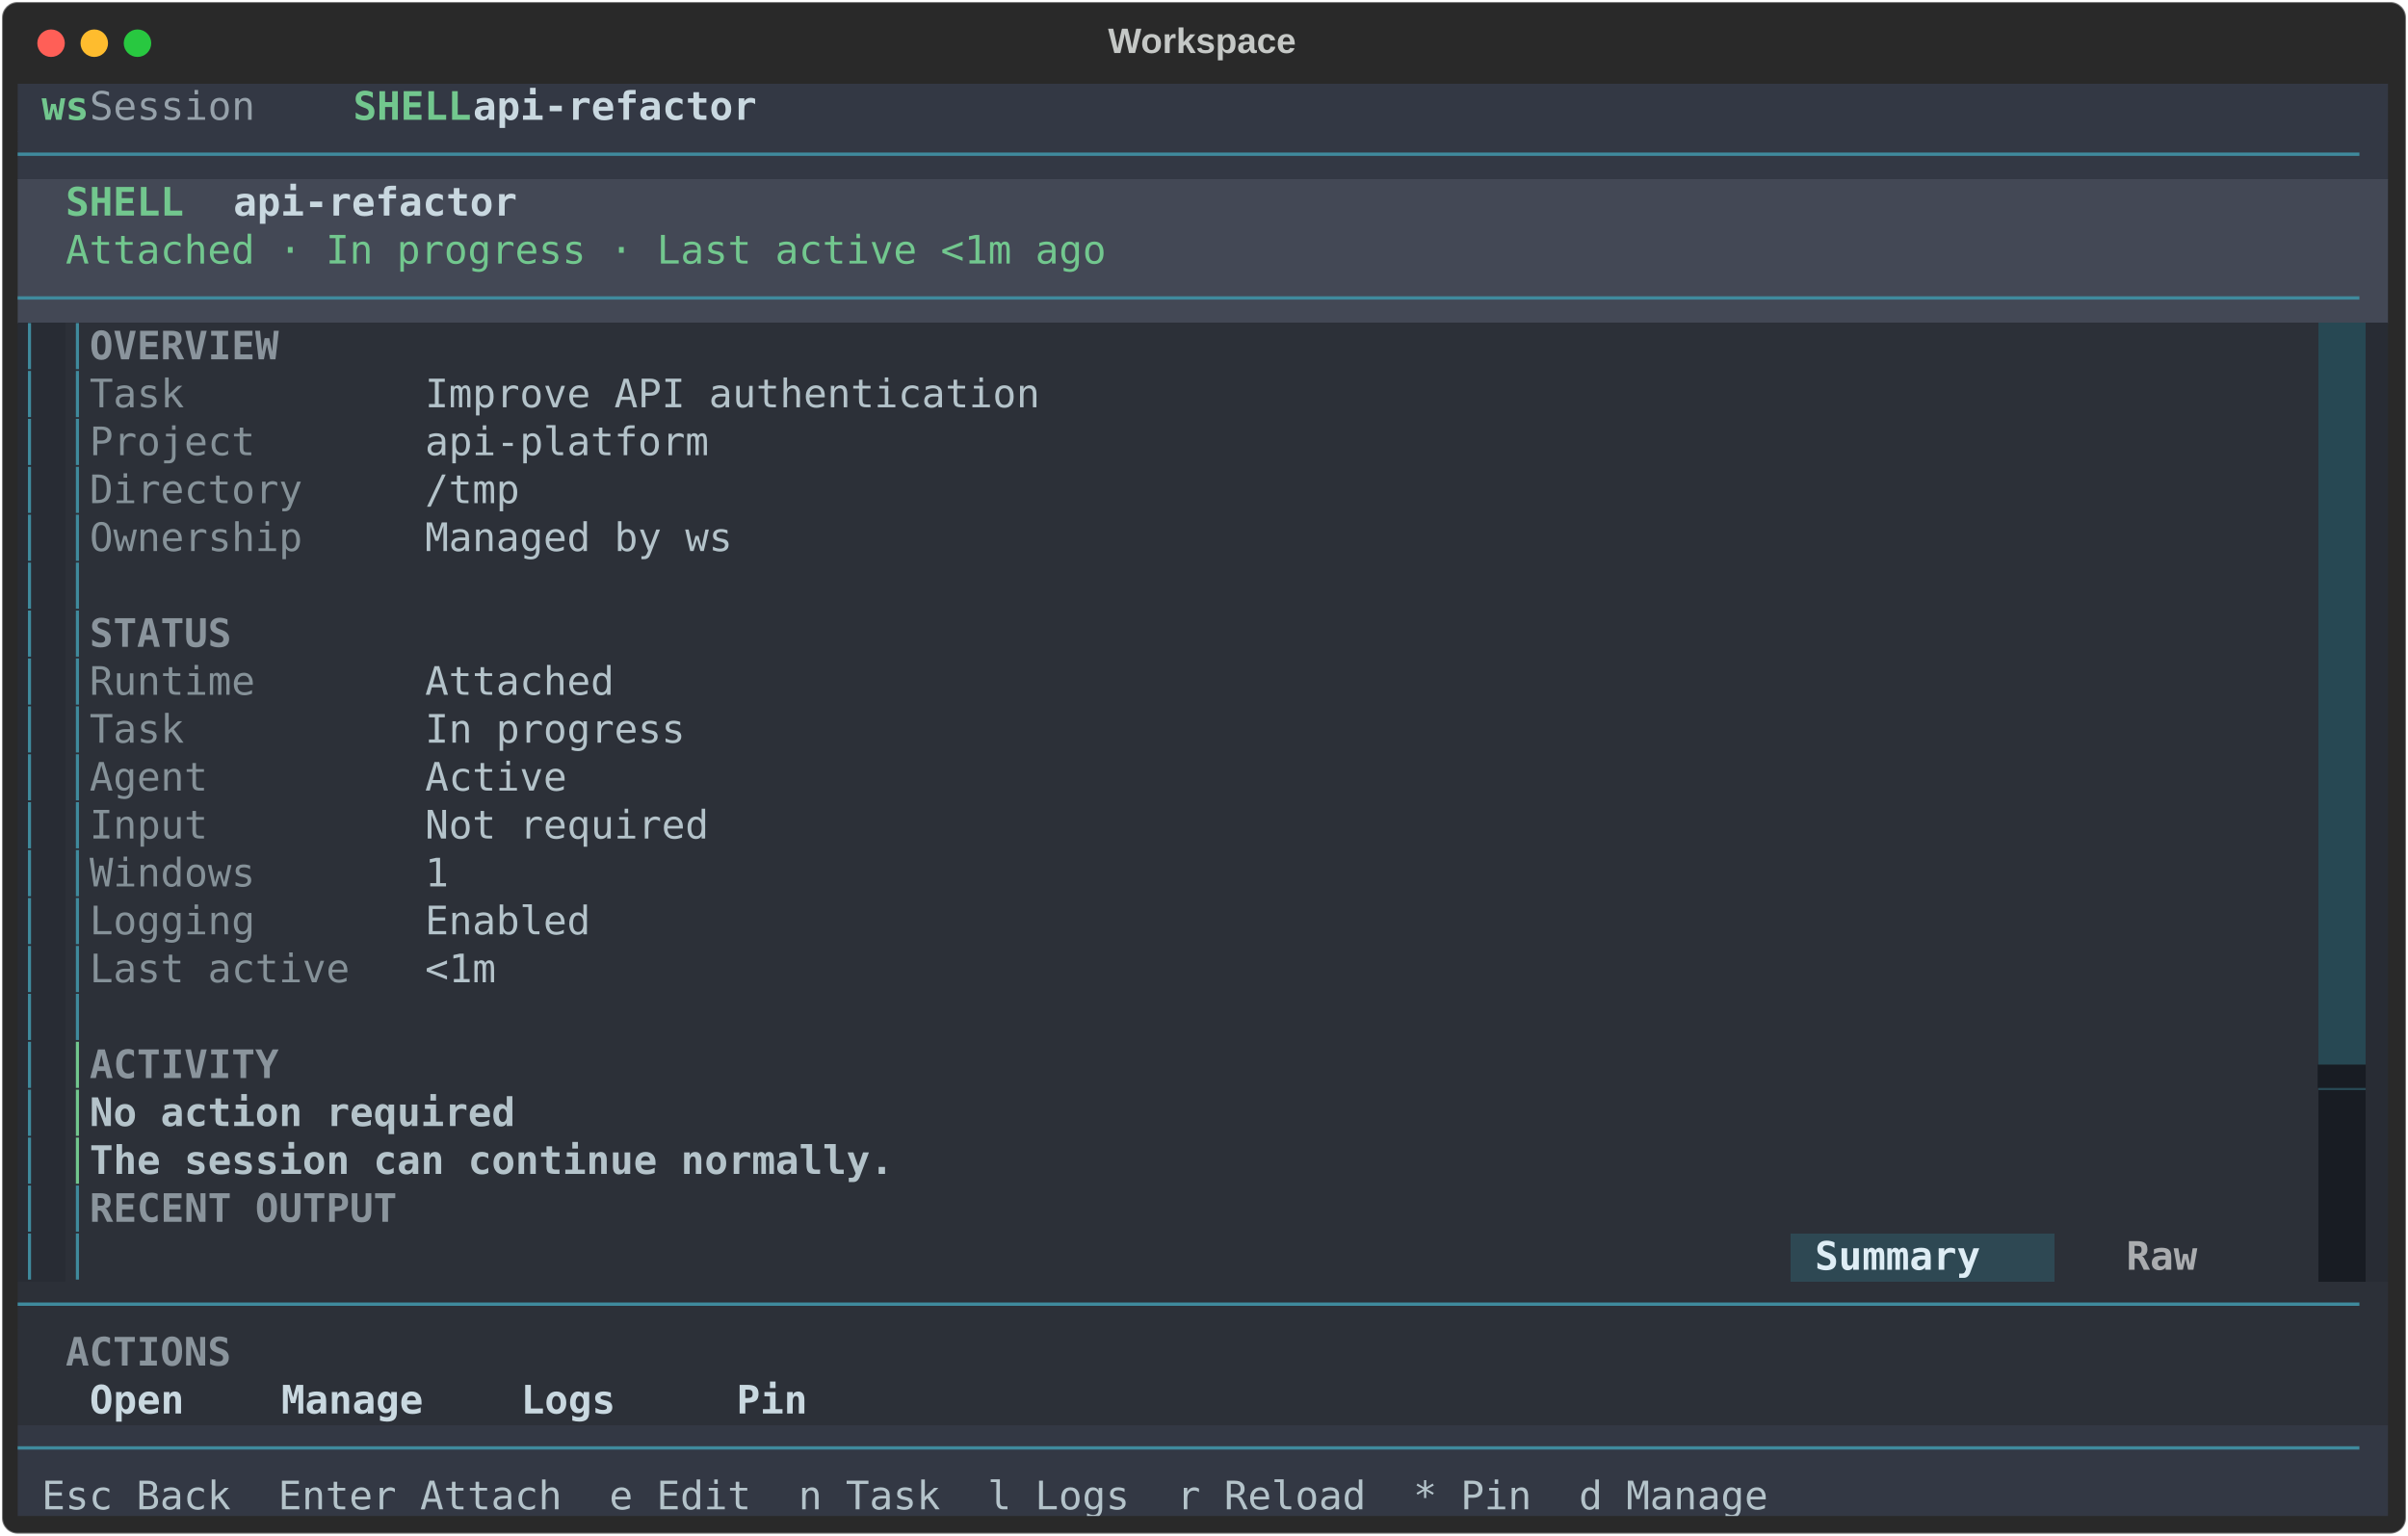
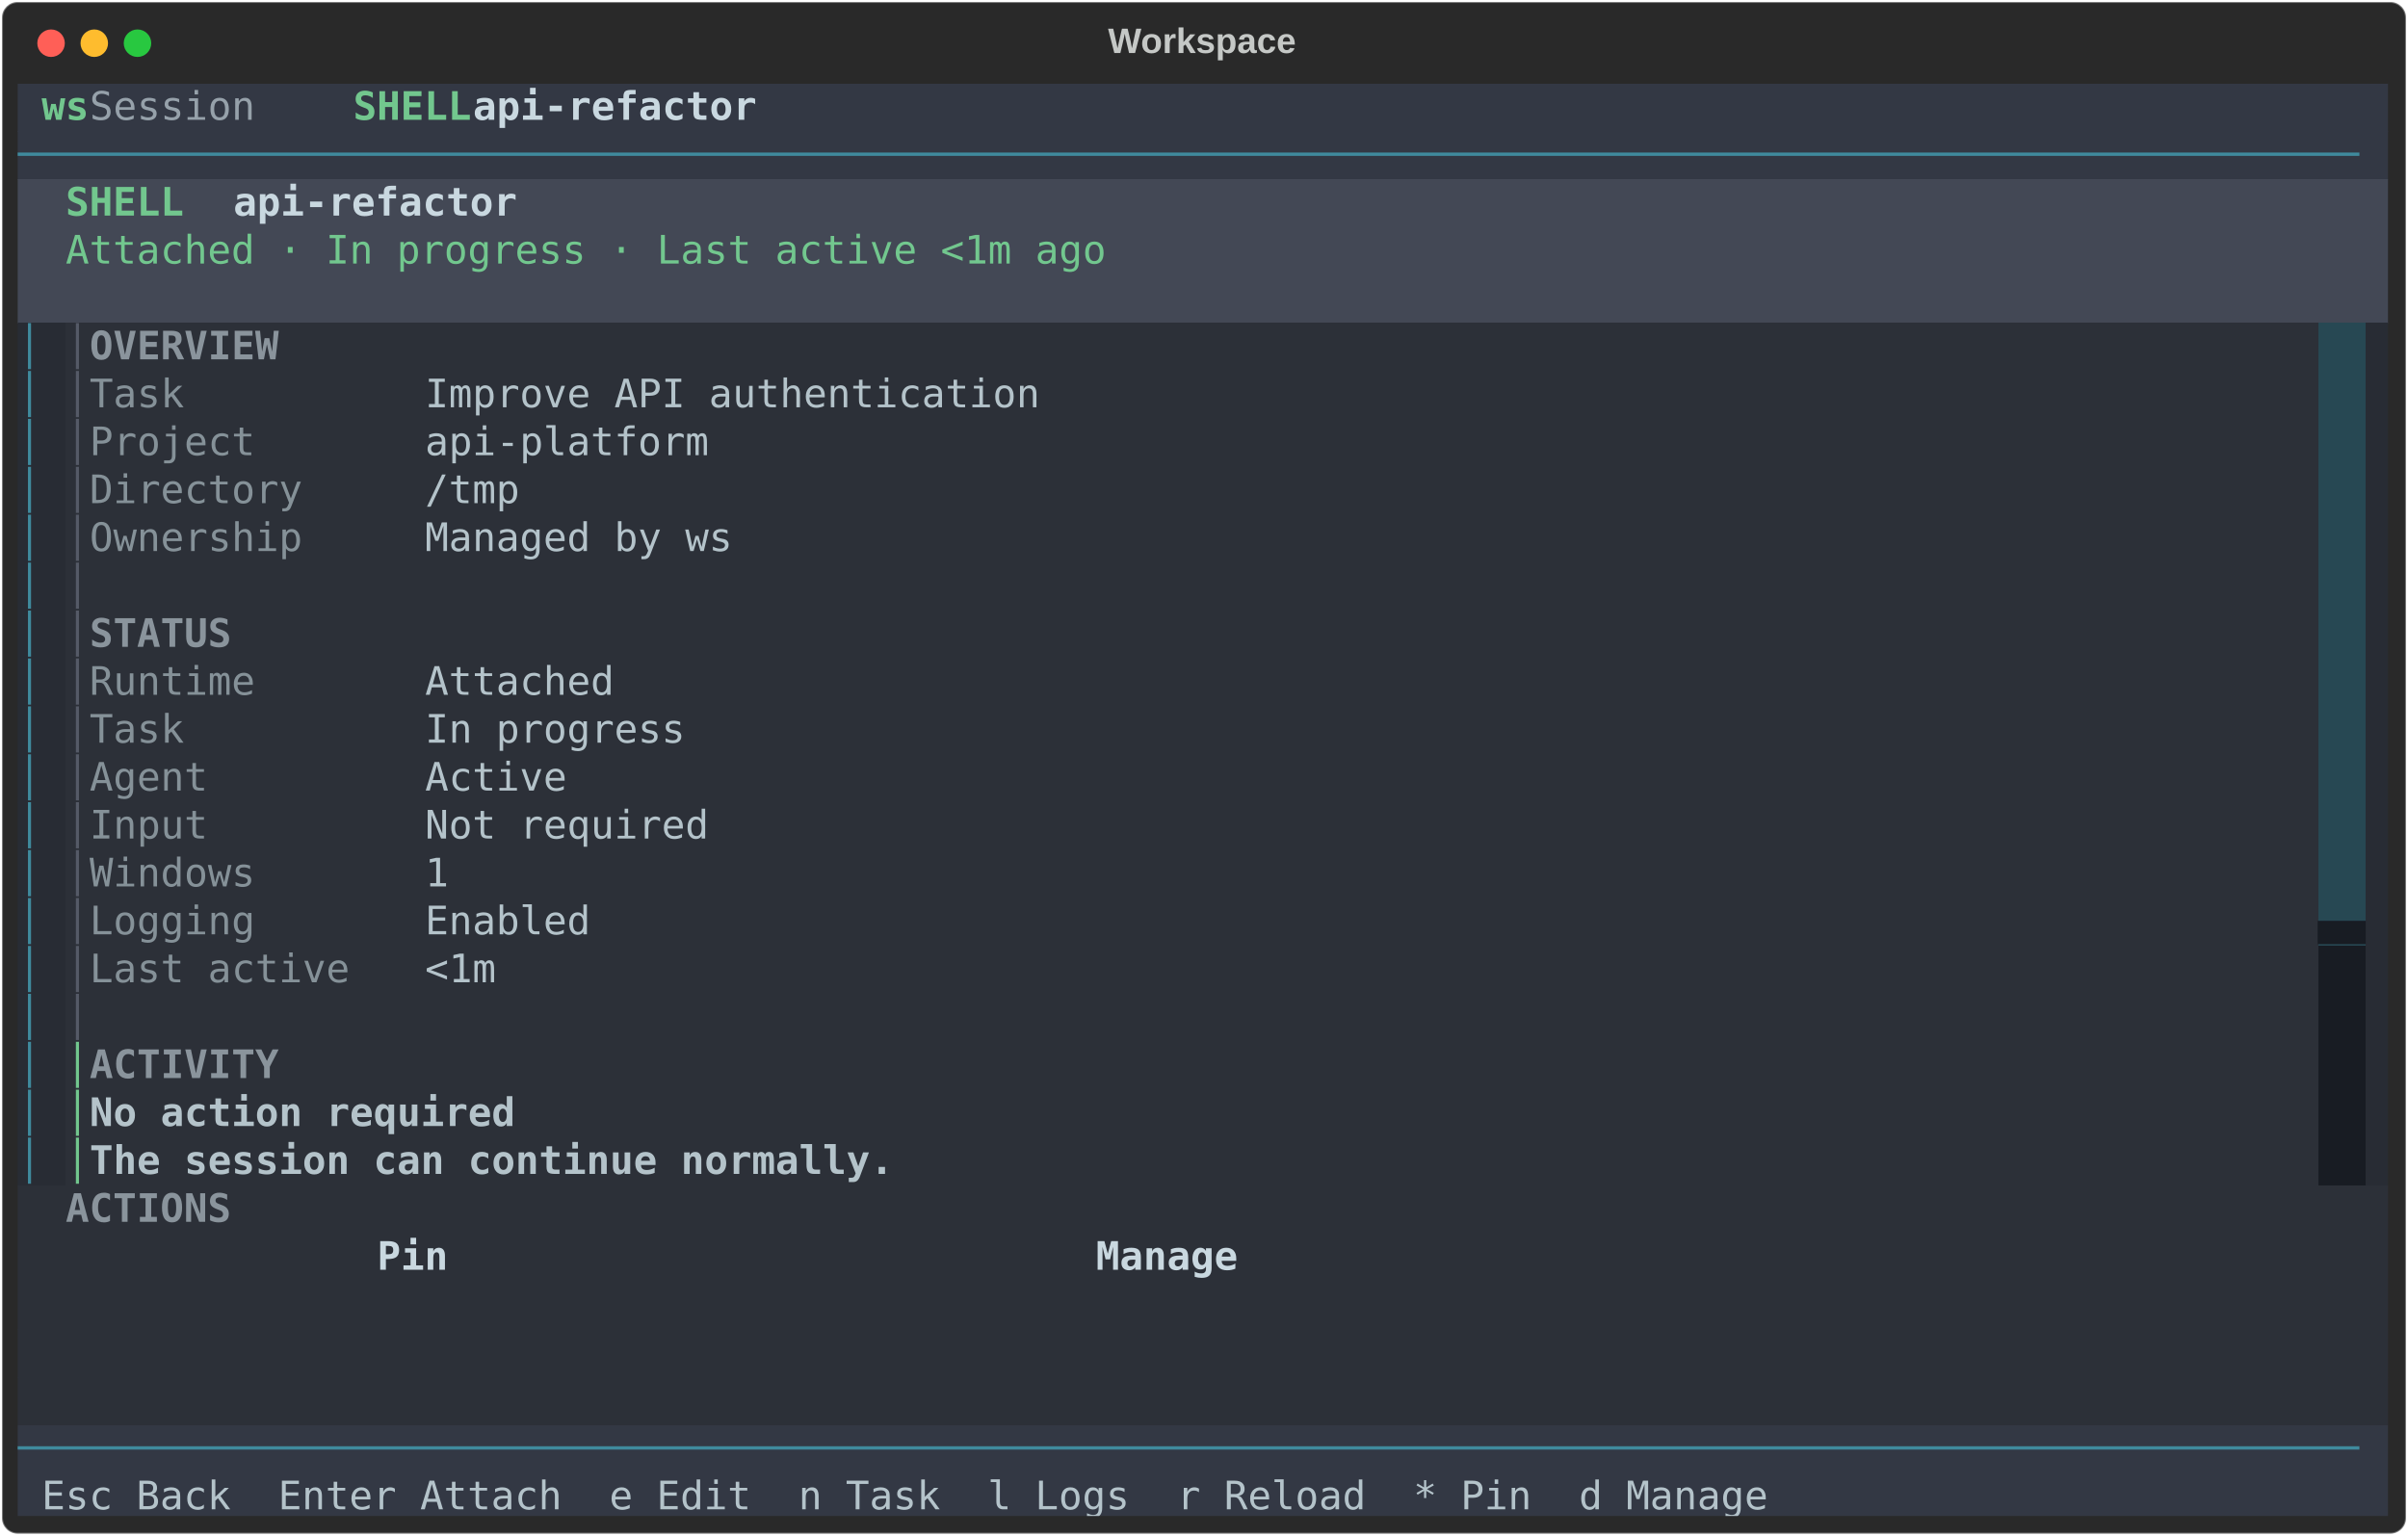
<svg xmlns="http://www.w3.org/2000/svg" class="rich-terminal" viewBox="0 0 1226 782.0">
  <style>

    @font-face {
        font-family: "Fira Code";
        src: local("FiraCode-Regular"),
                url("https://cdnjs.cloudflare.com/ajax/libs/firacode/6.2.0/woff2/FiraCode-Regular.woff2") format("woff2"),
                url("https://cdnjs.cloudflare.com/ajax/libs/firacode/6.2.0/woff/FiraCode-Regular.woff") format("woff");
        font-style: normal;
        font-weight: 400;
    }
    @font-face {
        font-family: "Fira Code";
        src: local("FiraCode-Bold"),
                url("https://cdnjs.cloudflare.com/ajax/libs/firacode/6.2.0/woff2/FiraCode-Bold.woff2") format("woff2"),
                url("https://cdnjs.cloudflare.com/ajax/libs/firacode/6.2.0/woff/FiraCode-Bold.woff") format("woff");
        font-style: bold;
        font-weight: 700;
    }

    .terminal-matrix {
        font-family: Fira Code, monospace;
        font-size: 20px;
        line-height: 24.4px;
        font-variant-east-asian: full-width;
    }

    .terminal-title {
        font-size: 18px;
        font-weight: bold;
        font-family: arial;
    }

    .terminal-r1 { fill: #c5c8c6 }
.terminal-r2 { fill: #72c78e;font-weight: bold }
.terminal-r3 { fill: #96a1aa }
.terminal-r4 { fill: #c9d8e0;font-weight: bold }
.terminal-r5 { fill: #3f8a9d }
.terminal-r6 { fill: #72c78e }
- .terminal-r7 { fill: #8a949c;font-weight: bold }
- .terminal-r8 { fill: #282c34 }
- .terminal-r9 { fill: #859198 }
- .terminal-r10 { fill: #b4c3ca }
- .terminal-r11 { fill: #181c23 }
- .terminal-r12 { fill: #b4c3ca;font-weight: bold }
- .terminal-r13 { fill: #c9d8e0 }
- .terminal-r14 { fill: #deedf5;font-weight: bold }
- .terminal-r15 { fill: #aaacaf;font-weight: bold }
+ .terminal-r7 { fill: #c9d8e0 }
+ .terminal-r8 { fill: #555a67 }
+ .terminal-r9 { fill: #8a949c;font-weight: bold }
+ .terminal-r10 { fill: #282c34 }
+ .terminal-r11 { fill: #859198 }
+ .terminal-r12 { fill: #b4c3ca }
+ .terminal-r13 { fill: #181c23 }
+ .terminal-r14 { fill: #b4c3ca;font-weight: bold }
    </style>
  <defs>
    <clipPath id="terminal-clip-terminal">
      <rect x="0" y="0" width="1206.8" height="731.0" />
    </clipPath>
    <clipPath id="terminal-line-0">
      <rect x="0" y="1.5" width="1207.8" height="24.65" />
    </clipPath>
    <clipPath id="terminal-line-1">
      <rect x="0" y="25.9" width="1207.8" height="24.65" />
    </clipPath>
    <clipPath id="terminal-line-2">
      <rect x="0" y="50.3" width="1207.8" height="24.65" />
    </clipPath>
    <clipPath id="terminal-line-3">
      <rect x="0" y="74.7" width="1207.8" height="24.65" />
    </clipPath>
    <clipPath id="terminal-line-4">
      <rect x="0" y="99.1" width="1207.8" height="24.65" />
    </clipPath>
    <clipPath id="terminal-line-5">
      <rect x="0" y="123.5" width="1207.8" height="24.65" />
    </clipPath>
    <clipPath id="terminal-line-6">
      <rect x="0" y="147.9" width="1207.8" height="24.65" />
    </clipPath>
    <clipPath id="terminal-line-7">
      <rect x="0" y="172.3" width="1207.8" height="24.65" />
    </clipPath>
    <clipPath id="terminal-line-8">
      <rect x="0" y="196.7" width="1207.8" height="24.65" />
    </clipPath>
    <clipPath id="terminal-line-9">
      <rect x="0" y="221.1" width="1207.8" height="24.65" />
    </clipPath>
    <clipPath id="terminal-line-10">
      <rect x="0" y="245.5" width="1207.8" height="24.65" />
    </clipPath>
    <clipPath id="terminal-line-11">
      <rect x="0" y="269.9" width="1207.8" height="24.65" />
    </clipPath>
    <clipPath id="terminal-line-12">
      <rect x="0" y="294.3" width="1207.8" height="24.65" />
    </clipPath>
    <clipPath id="terminal-line-13">
      <rect x="0" y="318.7" width="1207.8" height="24.65" />
    </clipPath>
    <clipPath id="terminal-line-14">
      <rect x="0" y="343.1" width="1207.8" height="24.65" />
    </clipPath>
    <clipPath id="terminal-line-15">
      <rect x="0" y="367.5" width="1207.8" height="24.65" />
    </clipPath>
    <clipPath id="terminal-line-16">
      <rect x="0" y="391.9" width="1207.8" height="24.65" />
    </clipPath>
    <clipPath id="terminal-line-17">
      <rect x="0" y="416.3" width="1207.8" height="24.65" />
    </clipPath>
    <clipPath id="terminal-line-18">
      <rect x="0" y="440.7" width="1207.8" height="24.65" />
    </clipPath>
    <clipPath id="terminal-line-19">
      <rect x="0" y="465.1" width="1207.8" height="24.65" />
    </clipPath>
    <clipPath id="terminal-line-20">
      <rect x="0" y="489.5" width="1207.8" height="24.65" />
    </clipPath>
    <clipPath id="terminal-line-21">
      <rect x="0" y="513.9" width="1207.8" height="24.65" />
    </clipPath>
    <clipPath id="terminal-line-22">
      <rect x="0" y="538.3" width="1207.8" height="24.65" />
    </clipPath>
    <clipPath id="terminal-line-23">
      <rect x="0" y="562.7" width="1207.8" height="24.65" />
    </clipPath>
    <clipPath id="terminal-line-24">
      <rect x="0" y="587.1" width="1207.8" height="24.65" />
    </clipPath>
    <clipPath id="terminal-line-25">
      <rect x="0" y="611.5" width="1207.8" height="24.65" />
    </clipPath>
    <clipPath id="terminal-line-26">
      <rect x="0" y="635.9" width="1207.8" height="24.65" />
    </clipPath>
    <clipPath id="terminal-line-27">
      <rect x="0" y="660.3" width="1207.8" height="24.65" />
    </clipPath>
    <clipPath id="terminal-line-28">
      <rect x="0" y="684.7" width="1207.8" height="24.65" />
    </clipPath>
  </defs>
  <rect fill="#292929" stroke="rgba(255,255,255,0.35)" stroke-width="1" x="1" y="1" width="1224" height="780" rx="8" />
  <text class="terminal-title" fill="#c5c8c6" text-anchor="middle" x="612" y="27">Workspace</text>
  <g transform="translate(26,22)">
    <circle cx="0" cy="0" r="7" fill="#ff5f57" />
    <circle cx="22" cy="0" r="7" fill="#febc2e" />
    <circle cx="44" cy="0" r="7" fill="#28c840" />
  </g>
  <g transform="translate(9, 41)" clip-path="url(#terminal-clip-terminal)">
    <rect fill="#333844" x="0" y="1.5" width="12.2" height="24.65" shape-rendering="crispEdges" />
    <rect fill="#333844" x="12.2" y="1.5" width="24.4" height="24.65" shape-rendering="crispEdges" />
    <rect fill="#333844" x="36.6" y="1.5" width="134.2" height="24.65" shape-rendering="crispEdges" />
    <rect fill="#333844" x="170.8" y="1.5" width="61" height="24.65" shape-rendering="crispEdges" />
    <rect fill="#333844" x="231.8" y="1.5" width="170.8" height="24.65" shape-rendering="crispEdges" />
    <rect fill="#333844" x="402.6" y="1.5" width="805.2" height="24.65" shape-rendering="crispEdges" />
    <rect fill="#333844" x="0" y="25.9" width="1207.8" height="24.65" shape-rendering="crispEdges" />
    <rect fill="#434855" x="0" y="50.3" width="24.4" height="24.65" shape-rendering="crispEdges" />
    <rect fill="#434855" x="24.4" y="50.3" width="85.4" height="24.65" shape-rendering="crispEdges" />
    <rect fill="#434855" x="109.8" y="50.3" width="146.4" height="24.65" shape-rendering="crispEdges" />
    <rect fill="#434855" x="256.2" y="50.3" width="951.6" height="24.65" shape-rendering="crispEdges" />
    <rect fill="#434855" x="0" y="74.7" width="24.4" height="24.65" shape-rendering="crispEdges" />
    <rect fill="#434855" x="24.4" y="74.7" width="536.8" height="24.65" shape-rendering="crispEdges" />
    <rect fill="#434855" x="561.2" y="74.7" width="646.6" height="24.65" shape-rendering="crispEdges" />
-     <rect fill="#434855" x="0" y="99.1" width="1207.8" height="24.65" shape-rendering="crispEdges" />
+     <rect fill="#434855" x="0" y="99.1" width="24.4" height="24.65" shape-rendering="crispEdges" />
+     <rect fill="#434855" x="24.4" y="99.1" width="1159" height="24.65" shape-rendering="crispEdges" />
+     <rect fill="#434855" x="1183.4" y="99.1" width="24.4" height="24.65" shape-rendering="crispEdges" />
    <rect fill="#282c34" x="0" y="123.5" width="12.2" height="24.65" shape-rendering="crispEdges" />
    <rect fill="#282c34" x="12.2" y="123.5" width="12.2" height="24.65" shape-rendering="crispEdges" />
    <rect fill="#2c3038" x="24.4" y="123.5" width="12.2" height="24.65" shape-rendering="crispEdges" />
    <rect fill="#2c3038" x="36.6" y="123.5" width="97.6" height="24.65" shape-rendering="crispEdges" />
    <rect fill="#2c3038" x="134.2" y="123.5" width="1037" height="24.65" shape-rendering="crispEdges" />
    <rect fill="#274853" x="1171.2" y="123.5" width="24.4" height="24.65" shape-rendering="crispEdges" />
    <rect fill="#282c34" x="1195.6" y="123.5" width="12.2" height="24.65" shape-rendering="crispEdges" />
    <rect fill="#282c34" x="0" y="147.9" width="12.2" height="24.65" shape-rendering="crispEdges" />
    <rect fill="#282c34" x="12.2" y="147.9" width="12.2" height="24.65" shape-rendering="crispEdges" />
    <rect fill="#2c3038" x="24.4" y="147.9" width="12.2" height="24.65" shape-rendering="crispEdges" />
    <rect fill="#2c3038" x="36.6" y="147.9" width="170.8" height="24.65" shape-rendering="crispEdges" />
    <rect fill="#2c3038" x="207.4" y="147.9" width="317.2" height="24.65" shape-rendering="crispEdges" />
    <rect fill="#2c3038" x="524.6" y="147.9" width="646.6" height="24.65" shape-rendering="crispEdges" />
    <rect fill="#274853" x="1171.2" y="147.9" width="24.4" height="24.65" shape-rendering="crispEdges" />
    <rect fill="#282c34" x="1195.6" y="147.9" width="12.2" height="24.65" shape-rendering="crispEdges" />
    <rect fill="#282c34" x="0" y="172.3" width="12.2" height="24.65" shape-rendering="crispEdges" />
    <rect fill="#282c34" x="12.2" y="172.3" width="12.2" height="24.65" shape-rendering="crispEdges" />
    <rect fill="#2c3038" x="24.4" y="172.3" width="12.2" height="24.65" shape-rendering="crispEdges" />
    <rect fill="#2c3038" x="36.6" y="172.3" width="170.8" height="24.65" shape-rendering="crispEdges" />
    <rect fill="#2c3038" x="207.4" y="172.3" width="146.4" height="24.65" shape-rendering="crispEdges" />
    <rect fill="#2c3038" x="353.8" y="172.3" width="817.4" height="24.65" shape-rendering="crispEdges" />
    <rect fill="#274853" x="1171.2" y="172.3" width="24.4" height="24.65" shape-rendering="crispEdges" />
    <rect fill="#282c34" x="1195.6" y="172.3" width="12.2" height="24.65" shape-rendering="crispEdges" />
    <rect fill="#282c34" x="0" y="196.7" width="12.2" height="24.65" shape-rendering="crispEdges" />
    <rect fill="#282c34" x="12.2" y="196.7" width="12.2" height="24.65" shape-rendering="crispEdges" />
    <rect fill="#2c3038" x="24.4" y="196.7" width="12.2" height="24.65" shape-rendering="crispEdges" />
    <rect fill="#2c3038" x="36.6" y="196.7" width="170.8" height="24.65" shape-rendering="crispEdges" />
    <rect fill="#2c3038" x="207.4" y="196.7" width="48.8" height="24.65" shape-rendering="crispEdges" />
    <rect fill="#2c3038" x="256.2" y="196.7" width="915" height="24.65" shape-rendering="crispEdges" />
    <rect fill="#274853" x="1171.2" y="196.7" width="24.4" height="24.65" shape-rendering="crispEdges" />
    <rect fill="#282c34" x="1195.6" y="196.7" width="12.2" height="24.65" shape-rendering="crispEdges" />
    <rect fill="#282c34" x="0" y="221.1" width="12.2" height="24.65" shape-rendering="crispEdges" />
    <rect fill="#282c34" x="12.2" y="221.1" width="12.2" height="24.65" shape-rendering="crispEdges" />
    <rect fill="#2c3038" x="24.4" y="221.1" width="12.2" height="24.65" shape-rendering="crispEdges" />
    <rect fill="#2c3038" x="36.6" y="221.1" width="170.8" height="24.65" shape-rendering="crispEdges" />
    <rect fill="#2c3038" x="207.4" y="221.1" width="158.6" height="24.65" shape-rendering="crispEdges" />
    <rect fill="#2c3038" x="366" y="221.1" width="805.2" height="24.65" shape-rendering="crispEdges" />
    <rect fill="#274853" x="1171.2" y="221.1" width="24.4" height="24.65" shape-rendering="crispEdges" />
    <rect fill="#282c34" x="1195.6" y="221.1" width="12.2" height="24.65" shape-rendering="crispEdges" />
    <rect fill="#282c34" x="0" y="245.5" width="12.2" height="24.65" shape-rendering="crispEdges" />
    <rect fill="#282c34" x="12.2" y="245.5" width="12.2" height="24.65" shape-rendering="crispEdges" />
    <rect fill="#2c3038" x="24.4" y="245.5" width="12.2" height="24.65" shape-rendering="crispEdges" />
    <rect fill="#2c3038" x="36.6" y="245.5" width="0" height="24.65" shape-rendering="crispEdges" />
    <rect fill="#2c3038" x="36.6" y="245.5" width="1134.6" height="24.65" shape-rendering="crispEdges" />
    <rect fill="#274853" x="1171.2" y="245.5" width="24.4" height="24.65" shape-rendering="crispEdges" />
    <rect fill="#282c34" x="1195.6" y="245.5" width="12.2" height="24.65" shape-rendering="crispEdges" />
    <rect fill="#282c34" x="0" y="269.9" width="12.2" height="24.65" shape-rendering="crispEdges" />
    <rect fill="#282c34" x="12.2" y="269.9" width="12.2" height="24.65" shape-rendering="crispEdges" />
    <rect fill="#2c3038" x="24.4" y="269.9" width="12.2" height="24.65" shape-rendering="crispEdges" />
    <rect fill="#2c3038" x="36.6" y="269.9" width="73.2" height="24.65" shape-rendering="crispEdges" />
    <rect fill="#2c3038" x="109.8" y="269.9" width="1061.4" height="24.65" shape-rendering="crispEdges" />
    <rect fill="#274853" x="1171.2" y="269.9" width="24.4" height="24.65" shape-rendering="crispEdges" />
    <rect fill="#282c34" x="1195.6" y="269.9" width="12.2" height="24.65" shape-rendering="crispEdges" />
    <rect fill="#282c34" x="0" y="294.3" width="12.2" height="24.65" shape-rendering="crispEdges" />
    <rect fill="#282c34" x="12.2" y="294.3" width="12.2" height="24.65" shape-rendering="crispEdges" />
    <rect fill="#2c3038" x="24.4" y="294.3" width="12.2" height="24.65" shape-rendering="crispEdges" />
    <rect fill="#2c3038" x="36.6" y="294.3" width="170.8" height="24.65" shape-rendering="crispEdges" />
    <rect fill="#2c3038" x="207.4" y="294.3" width="97.6" height="24.65" shape-rendering="crispEdges" />
    <rect fill="#2c3038" x="305" y="294.3" width="866.2" height="24.65" shape-rendering="crispEdges" />
    <rect fill="#274853" x="1171.2" y="294.3" width="24.4" height="24.65" shape-rendering="crispEdges" />
    <rect fill="#282c34" x="1195.6" y="294.3" width="12.2" height="24.65" shape-rendering="crispEdges" />
    <rect fill="#282c34" x="0" y="318.7" width="12.2" height="24.65" shape-rendering="crispEdges" />
    <rect fill="#282c34" x="12.2" y="318.7" width="12.2" height="24.65" shape-rendering="crispEdges" />
    <rect fill="#2c3038" x="24.4" y="318.7" width="12.2" height="24.65" shape-rendering="crispEdges" />
    <rect fill="#2c3038" x="36.6" y="318.7" width="170.8" height="24.65" shape-rendering="crispEdges" />
    <rect fill="#2c3038" x="207.4" y="318.7" width="134.2" height="24.65" shape-rendering="crispEdges" />
    <rect fill="#2c3038" x="341.6" y="318.7" width="829.6" height="24.65" shape-rendering="crispEdges" />
    <rect fill="#274853" x="1171.2" y="318.7" width="24.4" height="24.65" shape-rendering="crispEdges" />
    <rect fill="#282c34" x="1195.6" y="318.7" width="12.2" height="24.65" shape-rendering="crispEdges" />
    <rect fill="#282c34" x="0" y="343.1" width="12.2" height="24.65" shape-rendering="crispEdges" />
    <rect fill="#282c34" x="12.2" y="343.1" width="12.2" height="24.65" shape-rendering="crispEdges" />
    <rect fill="#2c3038" x="24.4" y="343.1" width="12.2" height="24.65" shape-rendering="crispEdges" />
    <rect fill="#2c3038" x="36.6" y="343.1" width="170.8" height="24.65" shape-rendering="crispEdges" />
    <rect fill="#2c3038" x="207.4" y="343.1" width="73.2" height="24.65" shape-rendering="crispEdges" />
    <rect fill="#2c3038" x="280.6" y="343.1" width="890.6" height="24.65" shape-rendering="crispEdges" />
    <rect fill="#274853" x="1171.2" y="343.1" width="24.4" height="24.65" shape-rendering="crispEdges" />
    <rect fill="#282c34" x="1195.6" y="343.1" width="12.2" height="24.65" shape-rendering="crispEdges" />
    <rect fill="#282c34" x="0" y="367.5" width="12.2" height="24.65" shape-rendering="crispEdges" />
    <rect fill="#282c34" x="12.2" y="367.5" width="12.2" height="24.65" shape-rendering="crispEdges" />
    <rect fill="#2c3038" x="24.4" y="367.5" width="12.2" height="24.65" shape-rendering="crispEdges" />
    <rect fill="#2c3038" x="36.6" y="367.5" width="170.8" height="24.65" shape-rendering="crispEdges" />
    <rect fill="#2c3038" x="207.4" y="367.5" width="146.4" height="24.65" shape-rendering="crispEdges" />
    <rect fill="#2c3038" x="353.8" y="367.5" width="817.4" height="24.65" shape-rendering="crispEdges" />
    <rect fill="#274853" x="1171.2" y="367.5" width="24.4" height="24.65" shape-rendering="crispEdges" />
    <rect fill="#282c34" x="1195.6" y="367.5" width="12.2" height="24.65" shape-rendering="crispEdges" />
    <rect fill="#282c34" x="0" y="391.9" width="12.2" height="24.65" shape-rendering="crispEdges" />
    <rect fill="#282c34" x="12.2" y="391.9" width="12.2" height="24.65" shape-rendering="crispEdges" />
    <rect fill="#2c3038" x="24.4" y="391.9" width="12.2" height="24.65" shape-rendering="crispEdges" />
    <rect fill="#2c3038" x="36.6" y="391.9" width="170.8" height="24.65" shape-rendering="crispEdges" />
    <rect fill="#2c3038" x="207.4" y="391.9" width="12.2" height="24.65" shape-rendering="crispEdges" />
    <rect fill="#2c3038" x="219.6" y="391.9" width="951.6" height="24.65" shape-rendering="crispEdges" />
    <rect fill="#274853" x="1171.2" y="391.9" width="24.4" height="24.65" shape-rendering="crispEdges" />
    <rect fill="#282c34" x="1195.6" y="391.9" width="12.2" height="24.65" shape-rendering="crispEdges" />
    <rect fill="#282c34" x="0" y="416.3" width="12.2" height="24.65" shape-rendering="crispEdges" />
    <rect fill="#282c34" x="12.2" y="416.3" width="12.2" height="24.65" shape-rendering="crispEdges" />
    <rect fill="#2c3038" x="24.4" y="416.3" width="12.2" height="24.65" shape-rendering="crispEdges" />
    <rect fill="#2c3038" x="36.6" y="416.3" width="170.8" height="24.65" shape-rendering="crispEdges" />
    <rect fill="#2c3038" x="207.4" y="416.3" width="85.4" height="24.65" shape-rendering="crispEdges" />
    <rect fill="#2c3038" x="292.8" y="416.3" width="878.4" height="24.65" shape-rendering="crispEdges" />
    <rect fill="#274853" x="1171.2" y="416.3" width="24.4" height="24.65" shape-rendering="crispEdges" />
    <rect fill="#282c34" x="1195.6" y="416.3" width="12.2" height="24.65" shape-rendering="crispEdges" />
    <rect fill="#282c34" x="0" y="440.7" width="12.2" height="24.65" shape-rendering="crispEdges" />
    <rect fill="#282c34" x="12.2" y="440.7" width="12.2" height="24.65" shape-rendering="crispEdges" />
    <rect fill="#2c3038" x="24.4" y="440.7" width="12.2" height="24.65" shape-rendering="crispEdges" />
    <rect fill="#2c3038" x="36.6" y="440.7" width="170.8" height="24.65" shape-rendering="crispEdges" />
    <rect fill="#2c3038" x="207.4" y="440.7" width="36.6" height="24.65" shape-rendering="crispEdges" />
    <rect fill="#2c3038" x="244" y="440.7" width="927.2" height="24.65" shape-rendering="crispEdges" />
-     <rect fill="#274853" x="1171.2" y="440.7" width="24.4" height="24.65" shape-rendering="crispEdges" />
+     <rect fill="#181c23" x="1171.2" y="440.7" width="24.4" height="24.65" shape-rendering="crispEdges" />
    <rect fill="#282c34" x="1195.6" y="440.7" width="12.2" height="24.65" shape-rendering="crispEdges" />
    <rect fill="#282c34" x="0" y="465.1" width="12.2" height="24.65" shape-rendering="crispEdges" />
    <rect fill="#282c34" x="12.2" y="465.1" width="12.2" height="24.65" shape-rendering="crispEdges" />
    <rect fill="#2c3038" x="24.4" y="465.1" width="12.2" height="24.65" shape-rendering="crispEdges" />
    <rect fill="#2c3038" x="36.6" y="465.1" width="0" height="24.65" shape-rendering="crispEdges" />
    <rect fill="#2c3038" x="36.6" y="465.1" width="1134.6" height="24.65" shape-rendering="crispEdges" />
-     <rect fill="#274853" x="1171.2" y="465.1" width="24.4" height="24.65" shape-rendering="crispEdges" />
+     <rect fill="#181c23" x="1171.2" y="465.1" width="24.4" height="24.65" shape-rendering="crispEdges" />
    <rect fill="#282c34" x="1195.6" y="465.1" width="12.2" height="24.65" shape-rendering="crispEdges" />
    <rect fill="#282c34" x="0" y="489.5" width="12.2" height="24.65" shape-rendering="crispEdges" />
    <rect fill="#282c34" x="12.2" y="489.5" width="12.2" height="24.65" shape-rendering="crispEdges" />
    <rect fill="#2c3038" x="24.4" y="489.5" width="12.2" height="24.65" shape-rendering="crispEdges" />
    <rect fill="#2c3038" x="36.6" y="489.5" width="97.6" height="24.65" shape-rendering="crispEdges" />
    <rect fill="#2c3038" x="134.2" y="489.5" width="1037" height="24.65" shape-rendering="crispEdges" />
-     <rect fill="#274853" x="1171.2" y="489.5" width="24.4" height="24.65" shape-rendering="crispEdges" />
+     <rect fill="#181c23" x="1171.2" y="489.5" width="24.4" height="24.65" shape-rendering="crispEdges" />
    <rect fill="#282c34" x="1195.6" y="489.5" width="12.2" height="24.65" shape-rendering="crispEdges" />
    <rect fill="#282c34" x="0" y="513.9" width="12.2" height="24.65" shape-rendering="crispEdges" />
    <rect fill="#282c34" x="12.2" y="513.9" width="12.2" height="24.65" shape-rendering="crispEdges" />
    <rect fill="#2c3038" x="24.4" y="513.9" width="12.2" height="24.65" shape-rendering="crispEdges" />
    <rect fill="#2c3038" x="36.6" y="513.9" width="219.6" height="24.65" shape-rendering="crispEdges" />
    <rect fill="#2c3038" x="256.2" y="513.9" width="915" height="24.65" shape-rendering="crispEdges" />
    <rect fill="#181c23" x="1171.2" y="513.9" width="24.4" height="24.65" shape-rendering="crispEdges" />
    <rect fill="#282c34" x="1195.6" y="513.9" width="12.2" height="24.65" shape-rendering="crispEdges" />
    <rect fill="#282c34" x="0" y="538.3" width="12.2" height="24.65" shape-rendering="crispEdges" />
    <rect fill="#282c34" x="12.2" y="538.3" width="12.2" height="24.65" shape-rendering="crispEdges" />
    <rect fill="#2c3038" x="24.4" y="538.3" width="12.2" height="24.65" shape-rendering="crispEdges" />
    <rect fill="#2c3038" x="36.6" y="538.3" width="414.8" height="24.65" shape-rendering="crispEdges" />
    <rect fill="#2c3038" x="451.4" y="538.3" width="719.8" height="24.65" shape-rendering="crispEdges" />
    <rect fill="#181c23" x="1171.2" y="538.3" width="24.4" height="24.65" shape-rendering="crispEdges" />
    <rect fill="#282c34" x="1195.6" y="538.3" width="12.2" height="24.65" shape-rendering="crispEdges" />
-     <rect fill="#282c34" x="0" y="562.7" width="12.2" height="24.65" shape-rendering="crispEdges" />
-     <rect fill="#282c34" x="12.2" y="562.7" width="12.2" height="24.65" shape-rendering="crispEdges" />
-     <rect fill="#2c3038" x="24.4" y="562.7" width="12.2" height="24.65" shape-rendering="crispEdges" />
-     <rect fill="#2c3038" x="36.6" y="562.7" width="158.6" height="24.65" shape-rendering="crispEdges" />
-     <rect fill="#2c3038" x="195.2" y="562.7" width="976" height="24.65" shape-rendering="crispEdges" />
-     <rect fill="#181c23" x="1171.2" y="562.7" width="24.4" height="24.65" shape-rendering="crispEdges" />
-     <rect fill="#282c34" x="1195.6" y="562.7" width="12.2" height="24.65" shape-rendering="crispEdges" />
-     <rect fill="#282c34" x="0" y="587.1" width="12.2" height="24.65" shape-rendering="crispEdges" />
-     <rect fill="#282c34" x="12.2" y="587.1" width="12.2" height="24.65" shape-rendering="crispEdges" />
-     <rect fill="#2c3038" x="24.4" y="587.1" width="12.2" height="24.65" shape-rendering="crispEdges" />
-     <rect fill="#2c3038" x="36.6" y="587.1" width="866.2" height="24.65" shape-rendering="crispEdges" />
-     <rect fill="#2e4853" x="902.8" y="587.1" width="12.2" height="24.65" shape-rendering="crispEdges" />
-     <rect fill="#2e4853" x="915" y="587.1" width="109.8" height="24.65" shape-rendering="crispEdges" />
-     <rect fill="#2e4853" x="1024.8" y="587.1" width="12.2" height="24.65" shape-rendering="crispEdges" />
-     <rect fill="#2c3038" x="1037" y="587.1" width="36.6" height="24.65" shape-rendering="crispEdges" />
-     <rect fill="#2c3038" x="1073.6" y="587.1" width="61" height="24.65" shape-rendering="crispEdges" />
-     <rect fill="#2c3038" x="1134.6" y="587.1" width="36.6" height="24.65" shape-rendering="crispEdges" />
-     <rect fill="#181c23" x="1171.2" y="587.1" width="24.4" height="24.65" shape-rendering="crispEdges" />
-     <rect fill="#282c34" x="1195.6" y="587.1" width="12.2" height="24.65" shape-rendering="crispEdges" />
+     <rect fill="#2c3038" x="0" y="562.7" width="24.4" height="24.65" shape-rendering="crispEdges" />
+     <rect fill="#2c3038" x="24.4" y="562.7" width="85.4" height="24.65" shape-rendering="crispEdges" />
+     <rect fill="#2c3038" x="109.8" y="562.7" width="1098" height="24.65" shape-rendering="crispEdges" />
+     <rect fill="#2c3038" x="0" y="587.1" width="183" height="24.65" shape-rendering="crispEdges" />
+     <rect fill="#2c3038" x="183" y="587.1" width="61" height="24.65" shape-rendering="crispEdges" />
+     <rect fill="#2c3038" x="244" y="587.1" width="305" height="24.65" shape-rendering="crispEdges" />
+     <rect fill="#2c3038" x="549" y="587.1" width="97.6" height="24.65" shape-rendering="crispEdges" />
+     <rect fill="#2c3038" x="646.6" y="587.1" width="561.2" height="24.65" shape-rendering="crispEdges" />
    <rect fill="#2c3038" x="0" y="611.5" width="1207.8" height="24.65" shape-rendering="crispEdges" />
-     <rect fill="#2c3038" x="0" y="635.9" width="24.4" height="24.65" shape-rendering="crispEdges" />
-     <rect fill="#2c3038" x="24.4" y="635.9" width="85.4" height="24.65" shape-rendering="crispEdges" />
-     <rect fill="#2c3038" x="109.8" y="635.9" width="1098" height="24.65" shape-rendering="crispEdges" />
-     <rect fill="#2c3038" x="0" y="660.3" width="36.6" height="24.65" shape-rendering="crispEdges" />
-     <rect fill="#2c3038" x="36.6" y="660.3" width="73.2" height="24.65" shape-rendering="crispEdges" />
-     <rect fill="#2c3038" x="109.8" y="660.3" width="24.4" height="24.65" shape-rendering="crispEdges" />
-     <rect fill="#2c3038" x="134.2" y="660.3" width="97.6" height="24.65" shape-rendering="crispEdges" />
-     <rect fill="#2c3038" x="231.8" y="660.3" width="24.4" height="24.65" shape-rendering="crispEdges" />
-     <rect fill="#2c3038" x="256.2" y="660.3" width="73.2" height="24.65" shape-rendering="crispEdges" />
-     <rect fill="#2c3038" x="329.4" y="660.3" width="36.6" height="24.65" shape-rendering="crispEdges" />
-     <rect fill="#2c3038" x="366" y="660.3" width="61" height="24.65" shape-rendering="crispEdges" />
-     <rect fill="#2c3038" x="427" y="660.3" width="780.8" height="24.65" shape-rendering="crispEdges" />
+     <rect fill="#2c3038" x="0" y="635.9" width="1207.8" height="24.65" shape-rendering="crispEdges" />
+     <rect fill="#2c3038" x="0" y="660.3" width="1207.8" height="24.65" shape-rendering="crispEdges" />
    <rect fill="#333844" x="0" y="684.7" width="1207.8" height="24.65" shape-rendering="crispEdges" />
    <rect fill="#333844" x="0" y="709.1" width="12.2" height="24.65" shape-rendering="crispEdges" />
    <rect fill="#333844" x="12.2" y="709.1" width="890.6" height="24.65" shape-rendering="crispEdges" />
    <rect fill="#333844" x="902.8" y="709.1" width="292.8" height="24.65" shape-rendering="crispEdges" />
    <rect fill="#333844" x="1195.6" y="709.1" width="12.2" height="24.65" shape-rendering="crispEdges" />
    <g class="terminal-matrix">
      <text class="terminal-r2" x="12.2" y="20" textLength="24.4" clip-path="url(#terminal-line-0)">ws</text>
      <text class="terminal-r3" x="36.6" y="20" textLength="134.2" clip-path="url(#terminal-line-0)">  Session  </text>
      <text class="terminal-r2" x="170.8" y="20" textLength="61" clip-path="url(#terminal-line-0)">SHELL</text>
      <text class="terminal-r4" x="231.8" y="20" textLength="170.8" clip-path="url(#terminal-line-0)">  api-refactor</text>
      <text class="terminal-r1" x="1207.8" y="20" textLength="12.2" clip-path="url(#terminal-line-0)">
</text>
      <text class="terminal-r5" x="0" y="44.4" textLength="1207.8" clip-path="url(#terminal-line-1)">───────────────────────────────────────────────────────────────────────────────────────────────────</text>
      <text class="terminal-r1" x="1207.8" y="44.4" textLength="12.2" clip-path="url(#terminal-line-1)">
</text>
      <text class="terminal-r2" x="24.4" y="68.8" textLength="85.4" clip-path="url(#terminal-line-2)">SHELL  </text>
      <text class="terminal-r4" x="109.8" y="68.8" textLength="146.4" clip-path="url(#terminal-line-2)">api-refactor</text>
      <text class="terminal-r1" x="1207.8" y="68.8" textLength="12.2" clip-path="url(#terminal-line-2)">
</text>
      <text class="terminal-r6" x="24.4" y="93.2" textLength="536.8" clip-path="url(#terminal-line-3)">Attached · In progress · Last active &lt;1m ago</text>
      <text class="terminal-r1" x="1207.8" y="93.2" textLength="12.2" clip-path="url(#terminal-line-3)">
</text>
-       <text class="terminal-r5" x="0" y="117.6" textLength="1207.8" clip-path="url(#terminal-line-4)">───────────────────────────────────────────────────────────────────────────────────────────────────</text>
      <text class="terminal-r1" x="1207.8" y="117.6" textLength="12.2" clip-path="url(#terminal-line-4)">
</text>
      <text class="terminal-r5" x="0" y="142" textLength="12.2" clip-path="url(#terminal-line-5)">│</text>
-       <text class="terminal-r5" x="24.4" y="142" textLength="12.2" clip-path="url(#terminal-line-5)">│</text>
-       <text class="terminal-r7" x="36.6" y="142" textLength="97.6" clip-path="url(#terminal-line-5)">OVERVIEW</text>
+       <text class="terminal-r8" x="24.4" y="142" textLength="12.2" clip-path="url(#terminal-line-5)">│</text>
+       <text class="terminal-r9" x="36.6" y="142" textLength="97.6" clip-path="url(#terminal-line-5)">OVERVIEW</text>
      <text class="terminal-r1" x="1207.8" y="142" textLength="12.2" clip-path="url(#terminal-line-5)">
</text>
      <text class="terminal-r5" x="0" y="166.4" textLength="12.2" clip-path="url(#terminal-line-6)">│</text>
-       <text class="terminal-r5" x="24.4" y="166.4" textLength="12.2" clip-path="url(#terminal-line-6)">│</text>
-       <text class="terminal-r9" x="36.6" y="166.4" textLength="170.8" clip-path="url(#terminal-line-6)">Task          </text>
-       <text class="terminal-r10" x="207.4" y="166.4" textLength="317.2" clip-path="url(#terminal-line-6)">Improve API authentication</text>
+       <text class="terminal-r8" x="24.4" y="166.4" textLength="12.2" clip-path="url(#terminal-line-6)">│</text>
+       <text class="terminal-r11" x="36.6" y="166.4" textLength="170.8" clip-path="url(#terminal-line-6)">Task          </text>
+       <text class="terminal-r12" x="207.4" y="166.4" textLength="317.2" clip-path="url(#terminal-line-6)">Improve API authentication</text>
      <text class="terminal-r1" x="1207.8" y="166.4" textLength="12.2" clip-path="url(#terminal-line-6)">
</text>
      <text class="terminal-r5" x="0" y="190.8" textLength="12.2" clip-path="url(#terminal-line-7)">│</text>
-       <text class="terminal-r5" x="24.4" y="190.8" textLength="12.2" clip-path="url(#terminal-line-7)">│</text>
-       <text class="terminal-r9" x="36.6" y="190.8" textLength="170.8" clip-path="url(#terminal-line-7)">Project       </text>
-       <text class="terminal-r10" x="207.4" y="190.8" textLength="146.4" clip-path="url(#terminal-line-7)">api-platform</text>
+       <text class="terminal-r8" x="24.4" y="190.8" textLength="12.2" clip-path="url(#terminal-line-7)">│</text>
+       <text class="terminal-r11" x="36.6" y="190.8" textLength="170.8" clip-path="url(#terminal-line-7)">Project       </text>
+       <text class="terminal-r12" x="207.4" y="190.8" textLength="146.4" clip-path="url(#terminal-line-7)">api-platform</text>
      <text class="terminal-r1" x="1207.8" y="190.8" textLength="12.2" clip-path="url(#terminal-line-7)">
</text>
      <text class="terminal-r5" x="0" y="215.2" textLength="12.2" clip-path="url(#terminal-line-8)">│</text>
-       <text class="terminal-r5" x="24.4" y="215.2" textLength="12.2" clip-path="url(#terminal-line-8)">│</text>
-       <text class="terminal-r9" x="36.6" y="215.2" textLength="170.8" clip-path="url(#terminal-line-8)">Directory     </text>
-       <text class="terminal-r10" x="207.4" y="215.2" textLength="48.8" clip-path="url(#terminal-line-8)">/tmp</text>
+       <text class="terminal-r8" x="24.4" y="215.2" textLength="12.2" clip-path="url(#terminal-line-8)">│</text>
+       <text class="terminal-r11" x="36.6" y="215.2" textLength="170.8" clip-path="url(#terminal-line-8)">Directory     </text>
+       <text class="terminal-r12" x="207.4" y="215.2" textLength="48.8" clip-path="url(#terminal-line-8)">/tmp</text>
      <text class="terminal-r1" x="1207.8" y="215.2" textLength="12.2" clip-path="url(#terminal-line-8)">
</text>
      <text class="terminal-r5" x="0" y="239.6" textLength="12.2" clip-path="url(#terminal-line-9)">│</text>
-       <text class="terminal-r5" x="24.4" y="239.6" textLength="12.2" clip-path="url(#terminal-line-9)">│</text>
-       <text class="terminal-r9" x="36.6" y="239.6" textLength="170.8" clip-path="url(#terminal-line-9)">Ownership     </text>
-       <text class="terminal-r10" x="207.4" y="239.6" textLength="158.6" clip-path="url(#terminal-line-9)">Managed by ws</text>
+       <text class="terminal-r8" x="24.4" y="239.6" textLength="12.2" clip-path="url(#terminal-line-9)">│</text>
+       <text class="terminal-r11" x="36.6" y="239.6" textLength="170.8" clip-path="url(#terminal-line-9)">Ownership     </text>
+       <text class="terminal-r12" x="207.4" y="239.6" textLength="158.6" clip-path="url(#terminal-line-9)">Managed by ws</text>
      <text class="terminal-r1" x="1207.8" y="239.6" textLength="12.2" clip-path="url(#terminal-line-9)">
</text>
      <text class="terminal-r5" x="0" y="264" textLength="12.2" clip-path="url(#terminal-line-10)">│</text>
-       <text class="terminal-r5" x="24.4" y="264" textLength="12.2" clip-path="url(#terminal-line-10)">│</text>
+       <text class="terminal-r8" x="24.4" y="264" textLength="12.2" clip-path="url(#terminal-line-10)">│</text>
      <text class="terminal-r1" x="1207.8" y="264" textLength="12.2" clip-path="url(#terminal-line-10)">
</text>
      <text class="terminal-r5" x="0" y="288.4" textLength="12.2" clip-path="url(#terminal-line-11)">│</text>
-       <text class="terminal-r5" x="24.4" y="288.4" textLength="12.2" clip-path="url(#terminal-line-11)">│</text>
-       <text class="terminal-r7" x="36.6" y="288.4" textLength="73.2" clip-path="url(#terminal-line-11)">STATUS</text>
+       <text class="terminal-r8" x="24.4" y="288.4" textLength="12.2" clip-path="url(#terminal-line-11)">│</text>
+       <text class="terminal-r9" x="36.6" y="288.4" textLength="73.2" clip-path="url(#terminal-line-11)">STATUS</text>
      <text class="terminal-r1" x="1207.8" y="288.4" textLength="12.2" clip-path="url(#terminal-line-11)">
</text>
      <text class="terminal-r5" x="0" y="312.8" textLength="12.2" clip-path="url(#terminal-line-12)">│</text>
-       <text class="terminal-r5" x="24.4" y="312.8" textLength="12.2" clip-path="url(#terminal-line-12)">│</text>
-       <text class="terminal-r9" x="36.6" y="312.8" textLength="170.8" clip-path="url(#terminal-line-12)">Runtime       </text>
-       <text class="terminal-r10" x="207.4" y="312.8" textLength="97.6" clip-path="url(#terminal-line-12)">Attached</text>
+       <text class="terminal-r8" x="24.4" y="312.8" textLength="12.2" clip-path="url(#terminal-line-12)">│</text>
+       <text class="terminal-r11" x="36.6" y="312.8" textLength="170.8" clip-path="url(#terminal-line-12)">Runtime       </text>
+       <text class="terminal-r12" x="207.4" y="312.8" textLength="97.6" clip-path="url(#terminal-line-12)">Attached</text>
      <text class="terminal-r1" x="1207.8" y="312.8" textLength="12.2" clip-path="url(#terminal-line-12)">
</text>
      <text class="terminal-r5" x="0" y="337.2" textLength="12.2" clip-path="url(#terminal-line-13)">│</text>
-       <text class="terminal-r5" x="24.4" y="337.2" textLength="12.2" clip-path="url(#terminal-line-13)">│</text>
-       <text class="terminal-r9" x="36.6" y="337.2" textLength="170.8" clip-path="url(#terminal-line-13)">Task          </text>
-       <text class="terminal-r10" x="207.4" y="337.2" textLength="134.2" clip-path="url(#terminal-line-13)">In progress</text>
+       <text class="terminal-r8" x="24.4" y="337.2" textLength="12.2" clip-path="url(#terminal-line-13)">│</text>
+       <text class="terminal-r11" x="36.6" y="337.2" textLength="170.8" clip-path="url(#terminal-line-13)">Task          </text>
+       <text class="terminal-r12" x="207.4" y="337.2" textLength="134.2" clip-path="url(#terminal-line-13)">In progress</text>
      <text class="terminal-r1" x="1207.8" y="337.2" textLength="12.2" clip-path="url(#terminal-line-13)">
</text>
      <text class="terminal-r5" x="0" y="361.6" textLength="12.2" clip-path="url(#terminal-line-14)">│</text>
-       <text class="terminal-r5" x="24.4" y="361.6" textLength="12.2" clip-path="url(#terminal-line-14)">│</text>
-       <text class="terminal-r9" x="36.6" y="361.6" textLength="170.8" clip-path="url(#terminal-line-14)">Agent         </text>
-       <text class="terminal-r10" x="207.4" y="361.6" textLength="73.2" clip-path="url(#terminal-line-14)">Active</text>
+       <text class="terminal-r8" x="24.4" y="361.6" textLength="12.2" clip-path="url(#terminal-line-14)">│</text>
+       <text class="terminal-r11" x="36.6" y="361.6" textLength="170.8" clip-path="url(#terminal-line-14)">Agent         </text>
+       <text class="terminal-r12" x="207.4" y="361.6" textLength="73.2" clip-path="url(#terminal-line-14)">Active</text>
      <text class="terminal-r1" x="1207.8" y="361.6" textLength="12.2" clip-path="url(#terminal-line-14)">
</text>
      <text class="terminal-r5" x="0" y="386" textLength="12.2" clip-path="url(#terminal-line-15)">│</text>
-       <text class="terminal-r5" x="24.4" y="386" textLength="12.2" clip-path="url(#terminal-line-15)">│</text>
-       <text class="terminal-r9" x="36.6" y="386" textLength="170.8" clip-path="url(#terminal-line-15)">Input         </text>
-       <text class="terminal-r10" x="207.4" y="386" textLength="146.4" clip-path="url(#terminal-line-15)">Not required</text>
+       <text class="terminal-r8" x="24.4" y="386" textLength="12.2" clip-path="url(#terminal-line-15)">│</text>
+       <text class="terminal-r11" x="36.6" y="386" textLength="170.8" clip-path="url(#terminal-line-15)">Input         </text>
+       <text class="terminal-r12" x="207.4" y="386" textLength="146.4" clip-path="url(#terminal-line-15)">Not required</text>
      <text class="terminal-r1" x="1207.8" y="386" textLength="12.2" clip-path="url(#terminal-line-15)">
</text>
      <text class="terminal-r5" x="0" y="410.4" textLength="12.2" clip-path="url(#terminal-line-16)">│</text>
-       <text class="terminal-r5" x="24.4" y="410.4" textLength="12.2" clip-path="url(#terminal-line-16)">│</text>
-       <text class="terminal-r9" x="36.6" y="410.4" textLength="170.8" clip-path="url(#terminal-line-16)">Windows       </text>
-       <text class="terminal-r10" x="207.4" y="410.4" textLength="12.2" clip-path="url(#terminal-line-16)">1</text>
+       <text class="terminal-r8" x="24.4" y="410.4" textLength="12.2" clip-path="url(#terminal-line-16)">│</text>
+       <text class="terminal-r11" x="36.6" y="410.4" textLength="170.8" clip-path="url(#terminal-line-16)">Windows       </text>
+       <text class="terminal-r12" x="207.4" y="410.4" textLength="12.2" clip-path="url(#terminal-line-16)">1</text>
      <text class="terminal-r1" x="1207.8" y="410.4" textLength="12.2" clip-path="url(#terminal-line-16)">
</text>
      <text class="terminal-r5" x="0" y="434.8" textLength="12.2" clip-path="url(#terminal-line-17)">│</text>
-       <text class="terminal-r5" x="24.4" y="434.8" textLength="12.2" clip-path="url(#terminal-line-17)">│</text>
-       <text class="terminal-r9" x="36.6" y="434.8" textLength="170.8" clip-path="url(#terminal-line-17)">Logging       </text>
-       <text class="terminal-r10" x="207.4" y="434.8" textLength="85.4" clip-path="url(#terminal-line-17)">Enabled</text>
+       <text class="terminal-r8" x="24.4" y="434.8" textLength="12.2" clip-path="url(#terminal-line-17)">│</text>
+       <text class="terminal-r11" x="36.6" y="434.8" textLength="170.8" clip-path="url(#terminal-line-17)">Logging       </text>
+       <text class="terminal-r12" x="207.4" y="434.8" textLength="85.4" clip-path="url(#terminal-line-17)">Enabled</text>
+       <text class="terminal-r13" x="1171.2" y="434.8" textLength="24.4" clip-path="url(#terminal-line-17)">▄▄</text>
      <text class="terminal-r1" x="1207.8" y="434.8" textLength="12.2" clip-path="url(#terminal-line-17)">
</text>
      <text class="terminal-r5" x="0" y="459.2" textLength="12.2" clip-path="url(#terminal-line-18)">│</text>
-       <text class="terminal-r5" x="24.4" y="459.2" textLength="12.2" clip-path="url(#terminal-line-18)">│</text>
-       <text class="terminal-r9" x="36.6" y="459.2" textLength="170.8" clip-path="url(#terminal-line-18)">Last active   </text>
-       <text class="terminal-r10" x="207.4" y="459.2" textLength="36.6" clip-path="url(#terminal-line-18)">&lt;1m</text>
+       <text class="terminal-r8" x="24.4" y="459.2" textLength="12.2" clip-path="url(#terminal-line-18)">│</text>
+       <text class="terminal-r11" x="36.6" y="459.2" textLength="170.8" clip-path="url(#terminal-line-18)">Last active   </text>
+       <text class="terminal-r12" x="207.4" y="459.2" textLength="36.6" clip-path="url(#terminal-line-18)">&lt;1m</text>
      <text class="terminal-r1" x="1207.8" y="459.2" textLength="12.2" clip-path="url(#terminal-line-18)">
</text>
      <text class="terminal-r5" x="0" y="483.6" textLength="12.2" clip-path="url(#terminal-line-19)">│</text>
-       <text class="terminal-r5" x="24.4" y="483.6" textLength="12.2" clip-path="url(#terminal-line-19)">│</text>
+       <text class="terminal-r8" x="24.4" y="483.6" textLength="12.2" clip-path="url(#terminal-line-19)">│</text>
      <text class="terminal-r1" x="1207.8" y="483.6" textLength="12.2" clip-path="url(#terminal-line-19)">
</text>
      <text class="terminal-r5" x="0" y="508" textLength="12.2" clip-path="url(#terminal-line-20)">│</text>
      <text class="terminal-r6" x="24.4" y="508" textLength="12.2" clip-path="url(#terminal-line-20)">│</text>
-       <text class="terminal-r7" x="36.6" y="508" textLength="97.6" clip-path="url(#terminal-line-20)">ACTIVITY</text>
-       <text class="terminal-r11" x="1171.2" y="508" textLength="24.4" clip-path="url(#terminal-line-20)">▄▄</text>
+       <text class="terminal-r9" x="36.6" y="508" textLength="97.6" clip-path="url(#terminal-line-20)">ACTIVITY</text>
      <text class="terminal-r1" x="1207.8" y="508" textLength="12.2" clip-path="url(#terminal-line-20)">
</text>
      <text class="terminal-r5" x="0" y="532.4" textLength="12.2" clip-path="url(#terminal-line-21)">│</text>
      <text class="terminal-r6" x="24.4" y="532.4" textLength="12.2" clip-path="url(#terminal-line-21)">│</text>
-       <text class="terminal-r12" x="36.6" y="532.4" textLength="219.6" clip-path="url(#terminal-line-21)">No action required</text>
+       <text class="terminal-r14" x="36.6" y="532.4" textLength="219.6" clip-path="url(#terminal-line-21)">No action required</text>
      <text class="terminal-r1" x="1207.8" y="532.4" textLength="12.2" clip-path="url(#terminal-line-21)">
</text>
      <text class="terminal-r5" x="0" y="556.8" textLength="12.2" clip-path="url(#terminal-line-22)">│</text>
      <text class="terminal-r6" x="24.4" y="556.8" textLength="12.2" clip-path="url(#terminal-line-22)">│</text>
-       <text class="terminal-r12" x="36.6" y="556.8" textLength="414.8" clip-path="url(#terminal-line-22)">The session can continue normally.</text>
+       <text class="terminal-r14" x="36.6" y="556.8" textLength="414.8" clip-path="url(#terminal-line-22)">The session can continue normally.</text>
      <text class="terminal-r1" x="1207.8" y="556.8" textLength="12.2" clip-path="url(#terminal-line-22)">
</text>
-       <text class="terminal-r5" x="0" y="581.2" textLength="12.2" clip-path="url(#terminal-line-23)">│</text>
-       <text class="terminal-r5" x="24.4" y="581.2" textLength="12.2" clip-path="url(#terminal-line-23)">│</text>
-       <text class="terminal-r7" x="36.6" y="581.2" textLength="158.6" clip-path="url(#terminal-line-23)">RECENT OUTPUT</text>
+       <text class="terminal-r9" x="24.4" y="581.2" textLength="85.4" clip-path="url(#terminal-line-23)">ACTIONS</text>
      <text class="terminal-r1" x="1207.8" y="581.2" textLength="12.2" clip-path="url(#terminal-line-23)">
</text>
-       <text class="terminal-r5" x="0" y="605.6" textLength="12.2" clip-path="url(#terminal-line-24)">│</text>
-       <text class="terminal-r5" x="24.4" y="605.6" textLength="12.2" clip-path="url(#terminal-line-24)">│</text>
-       <text class="terminal-r14" x="915" y="605.6" textLength="109.8" clip-path="url(#terminal-line-24)"> Summary </text>
-       <text class="terminal-r15" x="1073.6" y="605.6" textLength="61" clip-path="url(#terminal-line-24)"> Raw </text>
+       <text class="terminal-r4" x="183" y="605.6" textLength="61" clip-path="url(#terminal-line-24)"> Pin </text>
+       <text class="terminal-r4" x="549" y="605.6" textLength="97.6" clip-path="url(#terminal-line-24)"> Manage </text>
      <text class="terminal-r1" x="1207.8" y="605.6" textLength="12.2" clip-path="url(#terminal-line-24)">
</text>
-       <text class="terminal-r5" x="0" y="630" textLength="1207.8" clip-path="url(#terminal-line-25)">───────────────────────────────────────────────────────────────────────────────────────────────────</text>
      <text class="terminal-r1" x="1207.8" y="630" textLength="12.2" clip-path="url(#terminal-line-25)">
</text>
-       <text class="terminal-r7" x="24.4" y="654.4" textLength="85.4" clip-path="url(#terminal-line-26)">ACTIONS</text>
      <text class="terminal-r1" x="1207.8" y="654.4" textLength="12.2" clip-path="url(#terminal-line-26)">
</text>
-       <text class="terminal-r4" x="36.6" y="678.8" textLength="73.2" clip-path="url(#terminal-line-27)"> Open </text>
-       <text class="terminal-r4" x="134.2" y="678.8" textLength="97.6" clip-path="url(#terminal-line-27)"> Manage </text>
-       <text class="terminal-r4" x="256.2" y="678.8" textLength="73.2" clip-path="url(#terminal-line-27)"> Logs </text>
-       <text class="terminal-r4" x="366" y="678.8" textLength="61" clip-path="url(#terminal-line-27)"> Pin </text>
      <text class="terminal-r1" x="1207.8" y="678.8" textLength="12.2" clip-path="url(#terminal-line-27)">
</text>
      <text class="terminal-r5" x="0" y="703.2" textLength="1207.8" clip-path="url(#terminal-line-28)">───────────────────────────────────────────────────────────────────────────────────────────────────</text>
      <text class="terminal-r1" x="1207.8" y="703.2" textLength="12.2" clip-path="url(#terminal-line-28)">
</text>
-       <text class="terminal-r10" x="12.2" y="727.6" textLength="890.6" clip-path="url(#terminal-line-29)">Esc Back  Enter Attach  e Edit  n Task  l Logs  r Reload  * Pin  d Manage</text>
+       <text class="terminal-r12" x="12.2" y="727.6" textLength="890.6" clip-path="url(#terminal-line-29)">Esc Back  Enter Attach  e Edit  n Task  l Logs  r Reload  * Pin  d Manage</text>
    </g>
  </g>
</svg>
